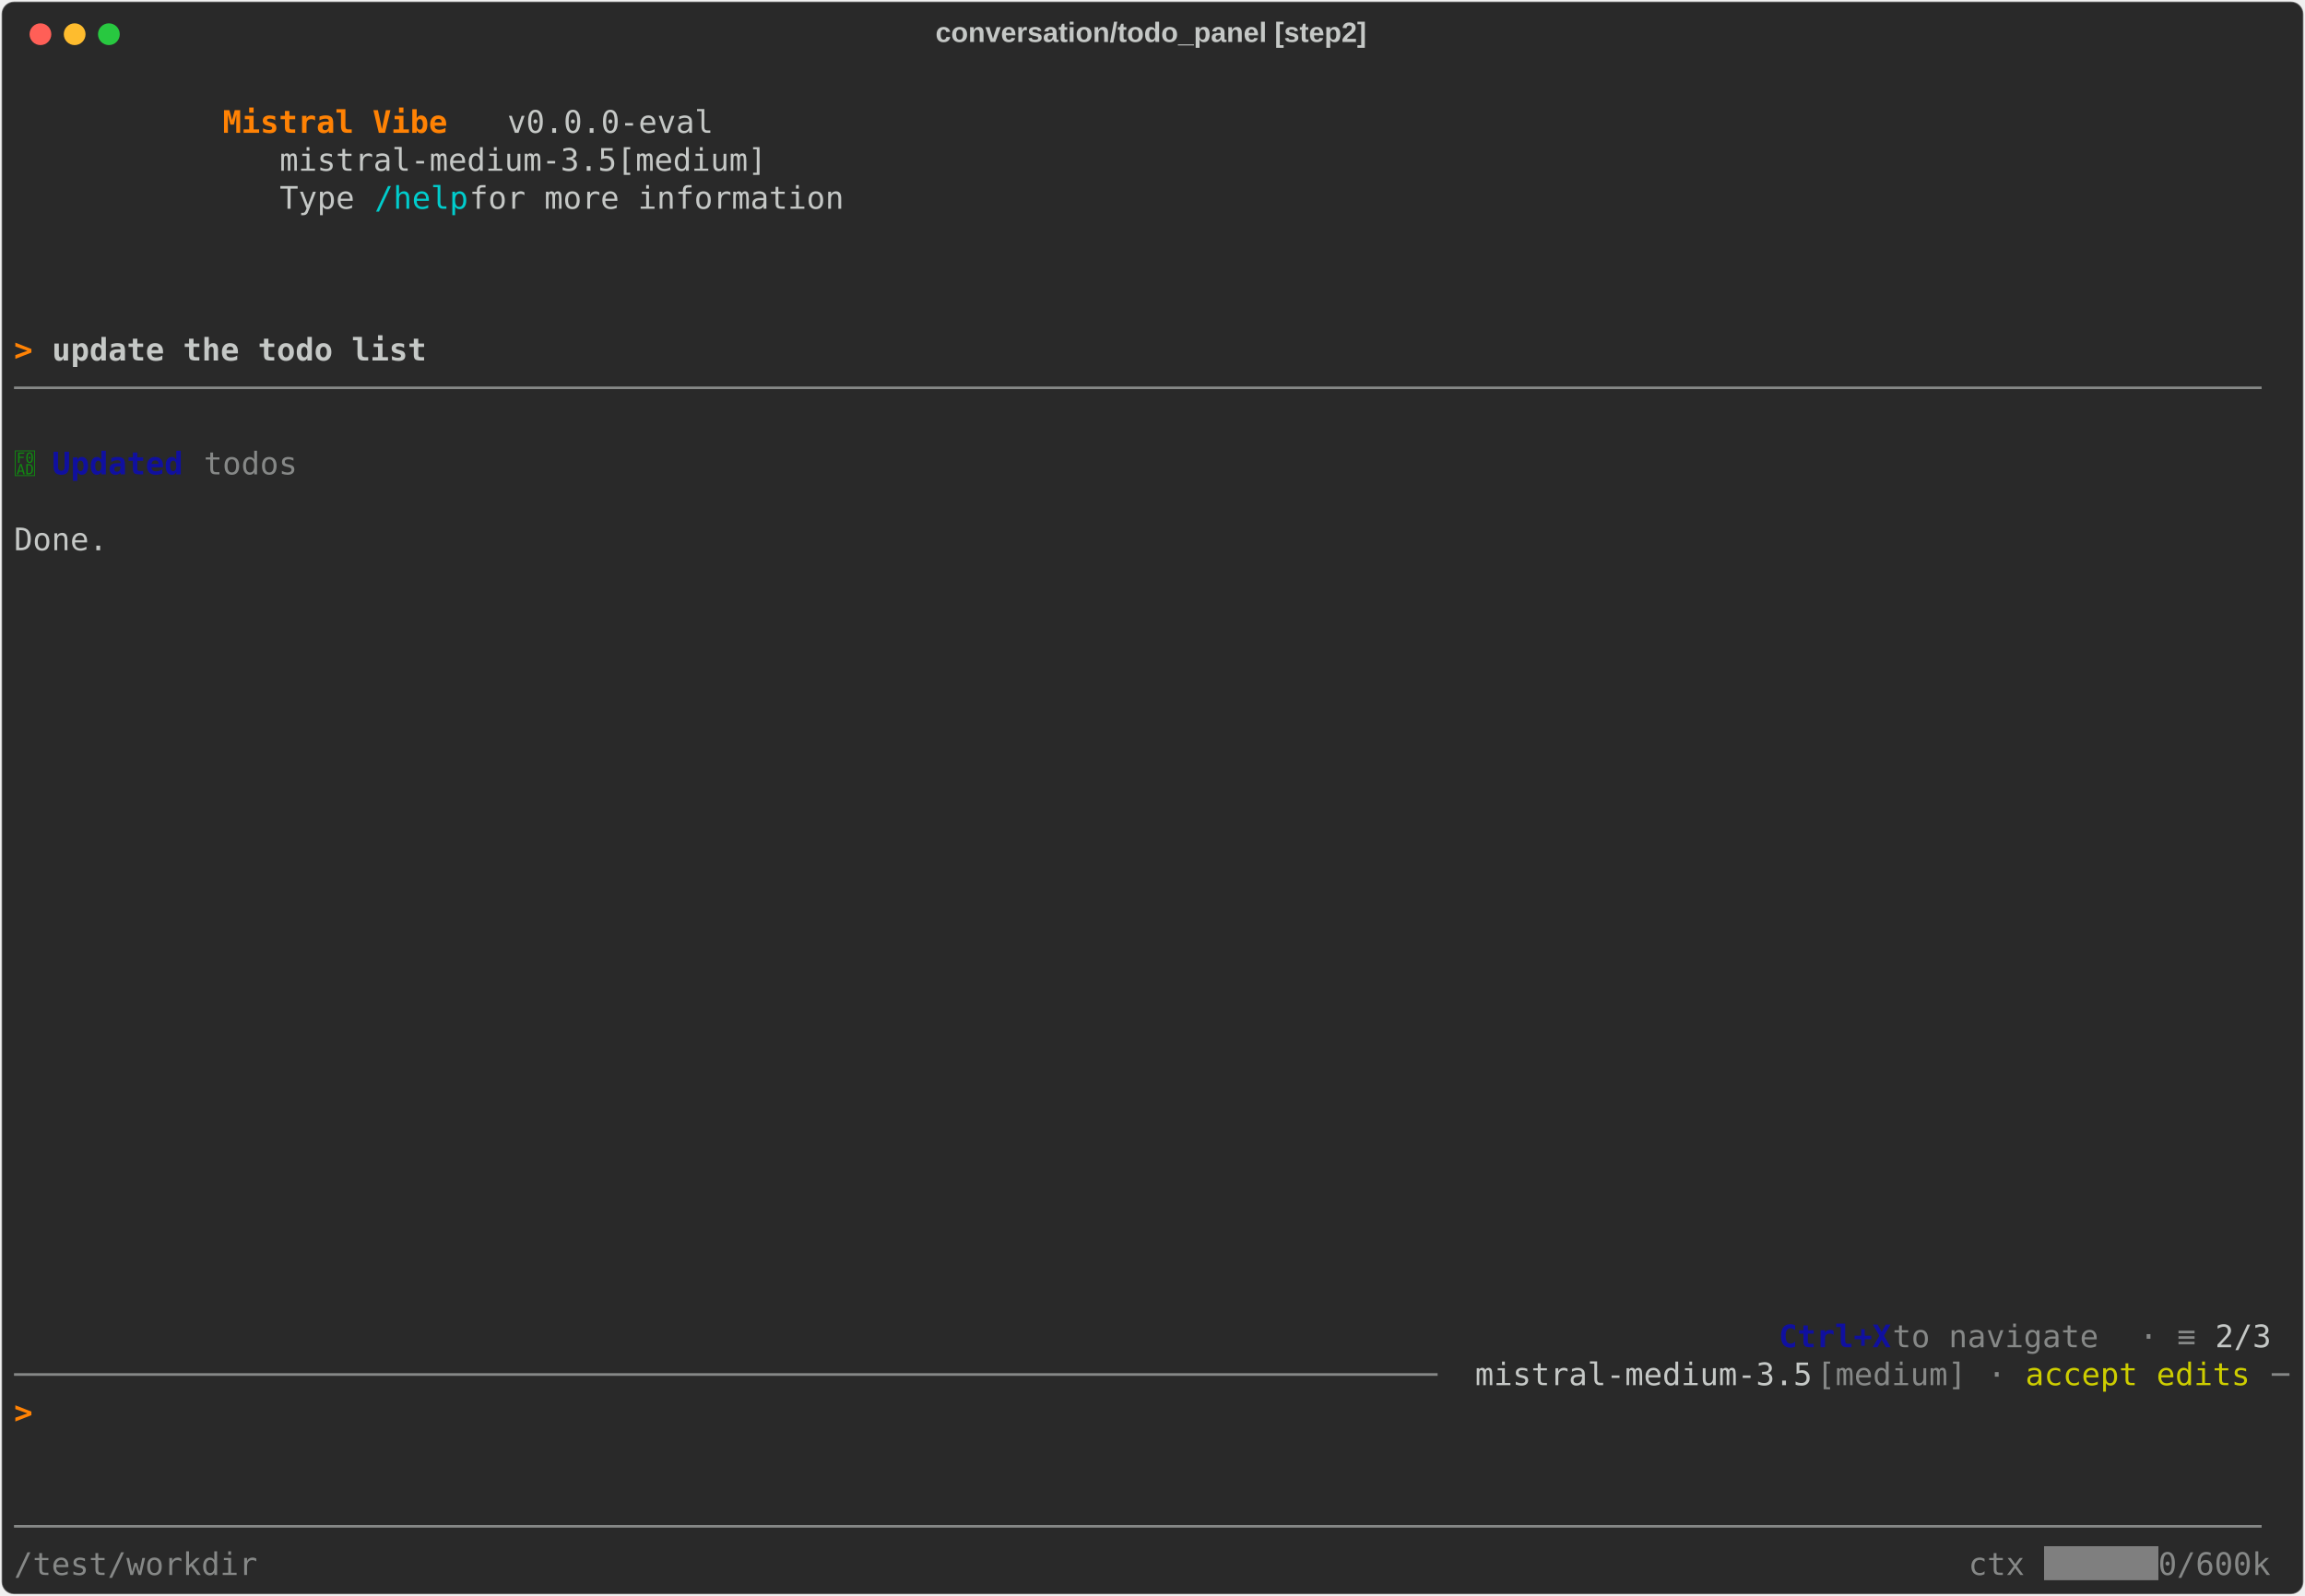
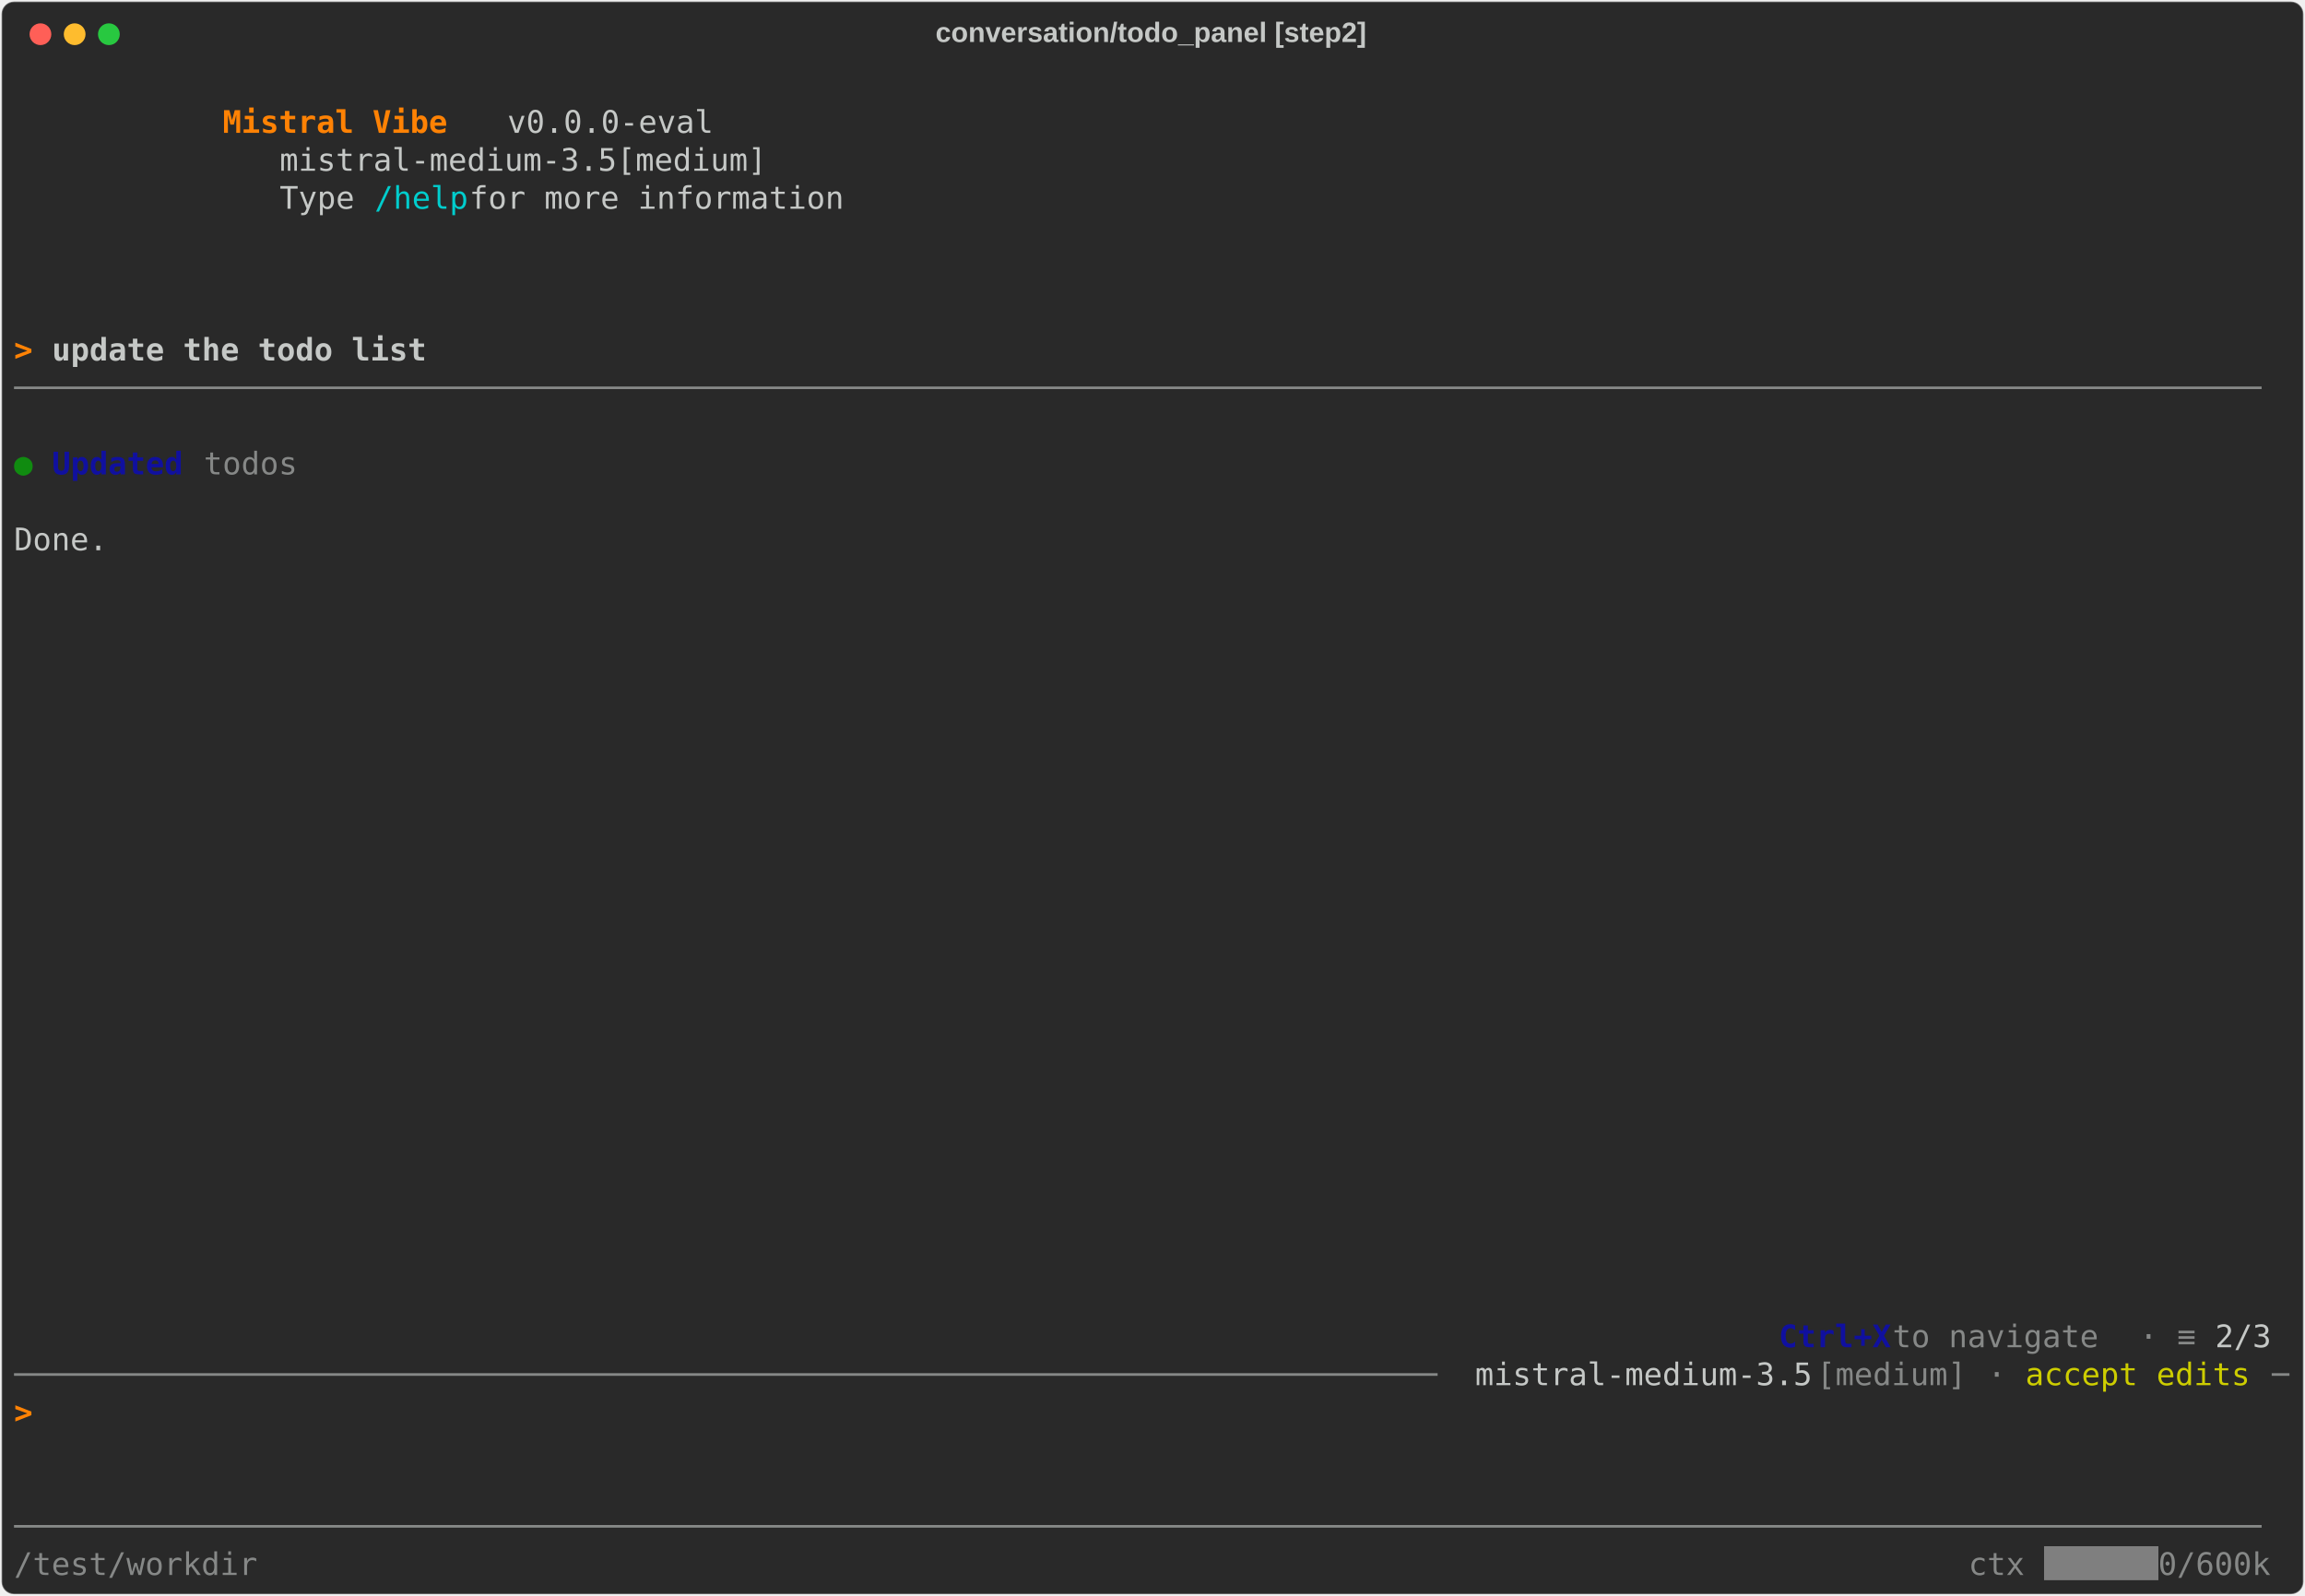
<svg xmlns="http://www.w3.org/2000/svg" class="rich-terminal" viewBox="0 0 1482 1026.0">
  <style>

    @font-face {
        font-family: "Fira Code";
        src: local("FiraCode-Regular"),
                url("https://cdnjs.cloudflare.com/ajax/libs/firacode/6.2.0/woff2/FiraCode-Regular.woff2") format("woff2"),
                url("https://cdnjs.cloudflare.com/ajax/libs/firacode/6.2.0/woff/FiraCode-Regular.woff") format("woff");
        font-style: normal;
        font-weight: 400;
    }
    @font-face {
        font-family: "Fira Code";
        src: local("FiraCode-Bold"),
                url("https://cdnjs.cloudflare.com/ajax/libs/firacode/6.2.0/woff2/FiraCode-Bold.woff2") format("woff2"),
                url("https://cdnjs.cloudflare.com/ajax/libs/firacode/6.2.0/woff/FiraCode-Bold.woff") format("woff");
        font-style: bold;
        font-weight: 700;
    }

    .vibe-matrix {
        font-family: Fira Code, monospace;
        font-size: 20px;
        line-height: 24.4px;
        font-variant-east-asian: full-width;
    }

    .vibe-title {
        font-size: 18px;
        font-weight: bold;
        font-family: arial;
    }

    .vibe-r1 { fill: #c5c8c6 }
.vibe-r2 { fill: #ff8204;font-weight: bold }
.vibe-r3 { fill: #00cdcd }
.vibe-r4 { fill: #c5c8c6;font-weight: bold }
.vibe-r5 { fill: #868887 }
.vibe-r6 { fill: #108b10 }
.vibe-r7 { fill: #10109f;font-weight: bold }
.vibe-r8 { fill: #cdcd00 }
.vibe-r9 { fill: #000000 }
.vibe-r10 { fill: #ffffff }
    </style>
  <defs>
    <clipPath id="vibe-clip-terminal">
      <rect x="0" y="0" width="1463.0" height="975.0" />
    </clipPath>
    <clipPath id="vibe-line-0">
      <rect x="0" y="1.5" width="1464" height="24.65" />
    </clipPath>
    <clipPath id="vibe-line-1">
      <rect x="0" y="25.9" width="1464" height="24.65" />
    </clipPath>
    <clipPath id="vibe-line-2">
      <rect x="0" y="50.3" width="1464" height="24.65" />
    </clipPath>
    <clipPath id="vibe-line-3">
      <rect x="0" y="74.7" width="1464" height="24.65" />
    </clipPath>
    <clipPath id="vibe-line-4">
      <rect x="0" y="99.1" width="1464" height="24.65" />
    </clipPath>
    <clipPath id="vibe-line-5">
      <rect x="0" y="123.5" width="1464" height="24.65" />
    </clipPath>
    <clipPath id="vibe-line-6">
      <rect x="0" y="147.9" width="1464" height="24.65" />
    </clipPath>
    <clipPath id="vibe-line-7">
      <rect x="0" y="172.3" width="1464" height="24.65" />
    </clipPath>
    <clipPath id="vibe-line-8">
      <rect x="0" y="196.7" width="1464" height="24.65" />
    </clipPath>
    <clipPath id="vibe-line-9">
      <rect x="0" y="221.1" width="1464" height="24.65" />
    </clipPath>
    <clipPath id="vibe-line-10">
      <rect x="0" y="245.5" width="1464" height="24.65" />
    </clipPath>
    <clipPath id="vibe-line-11">
      <rect x="0" y="269.9" width="1464" height="24.65" />
    </clipPath>
    <clipPath id="vibe-line-12">
      <rect x="0" y="294.3" width="1464" height="24.65" />
    </clipPath>
    <clipPath id="vibe-line-13">
      <rect x="0" y="318.7" width="1464" height="24.65" />
    </clipPath>
    <clipPath id="vibe-line-14">
      <rect x="0" y="343.1" width="1464" height="24.65" />
    </clipPath>
    <clipPath id="vibe-line-15">
      <rect x="0" y="367.5" width="1464" height="24.65" />
    </clipPath>
    <clipPath id="vibe-line-16">
      <rect x="0" y="391.9" width="1464" height="24.65" />
    </clipPath>
    <clipPath id="vibe-line-17">
      <rect x="0" y="416.3" width="1464" height="24.65" />
    </clipPath>
    <clipPath id="vibe-line-18">
      <rect x="0" y="440.7" width="1464" height="24.65" />
    </clipPath>
    <clipPath id="vibe-line-19">
      <rect x="0" y="465.1" width="1464" height="24.65" />
    </clipPath>
    <clipPath id="vibe-line-20">
      <rect x="0" y="489.5" width="1464" height="24.65" />
    </clipPath>
    <clipPath id="vibe-line-21">
      <rect x="0" y="513.9" width="1464" height="24.65" />
    </clipPath>
    <clipPath id="vibe-line-22">
      <rect x="0" y="538.3" width="1464" height="24.65" />
    </clipPath>
    <clipPath id="vibe-line-23">
      <rect x="0" y="562.7" width="1464" height="24.65" />
    </clipPath>
    <clipPath id="vibe-line-24">
      <rect x="0" y="587.1" width="1464" height="24.65" />
    </clipPath>
    <clipPath id="vibe-line-25">
      <rect x="0" y="611.5" width="1464" height="24.65" />
    </clipPath>
    <clipPath id="vibe-line-26">
      <rect x="0" y="635.9" width="1464" height="24.65" />
    </clipPath>
    <clipPath id="vibe-line-27">
      <rect x="0" y="660.3" width="1464" height="24.65" />
    </clipPath>
    <clipPath id="vibe-line-28">
      <rect x="0" y="684.7" width="1464" height="24.65" />
    </clipPath>
    <clipPath id="vibe-line-29">
      <rect x="0" y="709.1" width="1464" height="24.65" />
    </clipPath>
    <clipPath id="vibe-line-30">
      <rect x="0" y="733.5" width="1464" height="24.65" />
    </clipPath>
    <clipPath id="vibe-line-31">
      <rect x="0" y="757.9" width="1464" height="24.65" />
    </clipPath>
    <clipPath id="vibe-line-32">
      <rect x="0" y="782.3" width="1464" height="24.65" />
    </clipPath>
    <clipPath id="vibe-line-33">
      <rect x="0" y="806.7" width="1464" height="24.65" />
    </clipPath>
    <clipPath id="vibe-line-34">
      <rect x="0" y="831.1" width="1464" height="24.65" />
    </clipPath>
    <clipPath id="vibe-line-35">
      <rect x="0" y="855.5" width="1464" height="24.65" />
    </clipPath>
    <clipPath id="vibe-line-36">
      <rect x="0" y="879.9" width="1464" height="24.65" />
    </clipPath>
    <clipPath id="vibe-line-37">
      <rect x="0" y="904.3" width="1464" height="24.65" />
    </clipPath>
    <clipPath id="vibe-line-38">
      <rect x="0" y="928.7" width="1464" height="24.65" />
    </clipPath>
  </defs>
  <rect fill="#292929" stroke="rgba(255,255,255,0.35)" stroke-width="1" x="1" y="1" width="1480" height="1024" rx="8" />
  <text class="vibe-title" fill="#c5c8c6" text-anchor="middle" x="740" y="27">conversation/todo_panel [step2]</text>
  <g transform="translate(26,22)">
    <circle cx="0" cy="0" r="7" fill="#ff5f57" />
    <circle cx="22" cy="0" r="7" fill="#febc2e" />
    <circle cx="44" cy="0" r="7" fill="#28c840" />
  </g>
  <g transform="translate(9, 41)" clip-path="url(#vibe-clip-terminal)">
    <rect fill="#7f7f7f" x="1305.4" y="953.1" width="73.2" height="24.65" shape-rendering="crispEdges" />
    <g class="vibe-matrix">
      <text class="vibe-r1" x="1464" y="20" textLength="12.2" clip-path="url(#vibe-line-0)">
</text>
      <text class="vibe-r2" x="134.2 146.4 158.6 170.8 183 195.2 207.4 219.6 231.8 244 256.2 268.4 280.6 292.8 305" y="44.4" clip-path="url(#vibe-line-1)" style="font-variant-ligatures:none;font-kerning:none">   Mistral Vibe</text>
      <text class="vibe-r1" x="317.2 329.4 341.6 353.8 366 378.2 390.4 402.6 414.8 427 439.2 451.4 463.6 475.8 488 500.2 512.4 524.6 536.8 549 561.2 573.4 585.6 597.8 610 622.2 634.4 646.6 658.8 671 683.2 695.4 707.6 719.8 732 744.2 756.4 768.6 780.8 793 805.2 817.4 829.6 841.8 854 866.2 878.4 890.6 902.8 915 927.2 939.4 951.6 963.8 976 988.2 1000.4 1012.6 1024.8 1037 1049.2 1061.4 1073.6 1085.8 1098 1110.2 1122.4 1134.6 1146.8 1159 1171.2 1183.4 1195.6 1207.8 1220 1232.2 1244.4 1256.6 1268.8 1281 1293.2 1305.4 1317.6 1329.8 1342 1354.2 1366.4 1378.6 1390.8 1403 1415.2 1427.4 1439.6 1451.8" y="44.4" clip-path="url(#vibe-line-1)" style="font-variant-ligatures:none;font-kerning:none"> v0.0.0-eval                                                                                  </text>
      <text class="vibe-r1" x="1464" y="44.4" textLength="12.2" clip-path="url(#vibe-line-1)">
</text>
      <text class="vibe-r1" x="170.8 183 195.2 207.4 219.6 231.8 244 256.2 268.4 280.6 292.8 305 317.2 329.4 341.6 353.8 366 378.2 390.4 402.6 414.8 427 439.2 451.4 463.6 475.8 488 500.2 512.4 524.6 536.8 549 561.2 573.4 585.6 597.8 610 622.2 634.4 646.6 658.8 671 683.2 695.4 707.6 719.8 732 744.2 756.4 768.6 780.8 793 805.2 817.4 829.6 841.8 854 866.2 878.4 890.6 902.8 915 927.2 939.4 951.6 963.8 976 988.2 1000.4 1012.6 1024.8 1037 1049.2 1061.4 1073.6 1085.8 1098 1110.2 1122.4 1134.6 1146.8 1159 1171.2 1183.4 1195.6 1207.8 1220 1232.2 1244.4 1256.6 1268.8 1281 1293.2 1305.4 1317.6 1329.8 1342 1354.2 1366.4 1378.6 1390.8 1403 1415.2 1427.4 1439.6 1451.8" y="68.8" clip-path="url(#vibe-line-2)" style="font-variant-ligatures:none;font-kerning:none">mistral-medium-3.5[medium]                                                                                </text>
      <text class="vibe-r1" x="1464" y="68.8" textLength="12.2" clip-path="url(#vibe-line-2)">
</text>
      <text class="vibe-r1" x="170.8 183 195.2 207.4 219.6" y="93.2" clip-path="url(#vibe-line-3)" style="font-variant-ligatures:none;font-kerning:none">Type </text>
      <text class="vibe-r3" x="231.8 244 256.2 268.4 280.6" y="93.2" clip-path="url(#vibe-line-3)" style="font-variant-ligatures:none;font-kerning:none">/help</text>
      <text class="vibe-r1" x="292.8 305 317.2 329.4 341.6 353.8 366 378.2 390.4 402.6 414.8 427 439.2 451.4 463.6 475.8 488 500.2 512.4 524.6 536.8 549 561.2 573.4 585.6 597.8 610 622.2 634.4 646.6 658.8 671 683.2 695.4 707.6 719.8 732 744.2 756.4 768.6 780.8 793 805.2 817.4 829.6 841.8 854 866.2 878.4 890.6 902.8 915 927.2 939.4 951.6 963.8 976 988.2 1000.4 1012.6 1024.8 1037 1049.2 1061.4 1073.6 1085.8 1098 1110.2 1122.4 1134.6 1146.8 1159 1171.2 1183.4 1195.6 1207.8 1220 1232.2 1244.4 1256.6 1268.8 1281 1293.2 1305.4 1317.6 1329.8 1342 1354.2 1366.4 1378.6 1390.8 1403 1415.2 1427.4 1439.6 1451.8" y="93.2" clip-path="url(#vibe-line-3)" style="font-variant-ligatures:none;font-kerning:none"> for more information                                                                           </text>
      <text class="vibe-r1" x="1464" y="93.2" textLength="12.2" clip-path="url(#vibe-line-3)">
</text>
      <text class="vibe-r1" x="1464" y="117.6" textLength="12.2" clip-path="url(#vibe-line-4)">
</text>
      <text class="vibe-r1" x="1464" y="142" textLength="12.2" clip-path="url(#vibe-line-5)">
</text>
      <text class="vibe-r1" x="1464" y="166.4" textLength="12.2" clip-path="url(#vibe-line-6)">
</text>
      <text class="vibe-r2" x="0 12.2" y="190.8" clip-path="url(#vibe-line-7)" style="font-variant-ligatures:none;font-kerning:none">&gt; </text>
      <text class="vibe-r4" x="24.4 36.6 48.8 61 73.2 85.4 97.6 109.8 122 134.2 146.4 158.6 170.8 183 195.2 207.4 219.6 231.8 244 256.2" y="190.8" clip-path="url(#vibe-line-7)" style="font-variant-ligatures:none;font-kerning:none">update the todo list</text>
      <text class="vibe-r1" x="1464" y="190.8" textLength="12.2" clip-path="url(#vibe-line-7)">
</text>
      <text class="vibe-r5" x="0 12.2 24.4 36.6 48.8 61 73.2 85.4 97.6 109.8 122 134.2 146.4 158.6 170.8 183 195.2 207.4 219.6 231.8 244 256.2 268.4 280.6 292.8 305 317.2 329.4 341.6 353.8 366 378.2 390.4 402.6 414.8 427 439.2 451.4 463.6 475.8 488 500.2 512.4 524.6 536.8 549 561.2 573.4 585.6 597.8 610 622.2 634.4 646.6 658.8 671 683.2 695.4 707.6 719.8 732 744.2 756.4 768.6 780.8 793 805.2 817.4 829.6 841.8 854 866.2 878.4 890.6 902.8 915 927.2 939.4 951.6 963.8 976 988.2 1000.4 1012.6 1024.8 1037 1049.2 1061.4 1073.6 1085.8 1098 1110.2 1122.4 1134.6 1146.8 1159 1171.2 1183.4 1195.6 1207.8 1220 1232.2 1244.4 1256.6 1268.8 1281 1293.2 1305.4 1317.6 1329.8 1342 1354.2 1366.4 1378.6 1390.8 1403 1415.2 1427.4 1439.6 1451.8" y="215.2" clip-path="url(#vibe-line-8)" style="font-variant-ligatures:none;font-kerning:none">────────────────────────────────────────────────────────────────────────────────────────────────────────────────────────</text>
      <text class="vibe-r1" x="1464" y="215.2" textLength="12.2" clip-path="url(#vibe-line-8)">
</text>
      <text class="vibe-r1" x="1464" y="239.6" textLength="12.2" clip-path="url(#vibe-line-9)">
</text>
-       <text class="vibe-r6" x="0" y="264" textLength="12.2" clip-path="url(#vibe-line-10)"></text>
+       <text class="vibe-r6" x="0" y="264" textLength="12.2" clip-path="url(#vibe-line-10)">●</text>
      <text class="vibe-r7" x="24.4 36.6 48.8 61 73.2 85.4 97.6" y="264" clip-path="url(#vibe-line-10)" style="font-variant-ligatures:none;font-kerning:none">Updated</text>
      <text class="vibe-r5" x="122 134.2 146.4 158.6 170.8" y="264" clip-path="url(#vibe-line-10)" style="font-variant-ligatures:none;font-kerning:none">todos</text>
      <text class="vibe-r1" x="1464" y="264" textLength="12.2" clip-path="url(#vibe-line-10)">
</text>
      <text class="vibe-r1" x="1464" y="288.4" textLength="12.2" clip-path="url(#vibe-line-11)">
</text>
      <text class="vibe-r1" x="0 12.2 24.4 36.6 48.8 61 73.2 85.4 97.6 109.8 122 134.2 146.4 158.6 170.8 183 195.2 207.4 219.6 231.8 244 256.2 268.4 280.6 292.8 305 317.2 329.4 341.6 353.8 366 378.2 390.4 402.6 414.8 427 439.2 451.4 463.6 475.8 488 500.2 512.4 524.6 536.8 549 561.2 573.4 585.6 597.8 610 622.2 634.4 646.6 658.8 671 683.2 695.4 707.6 719.8 732 744.2 756.4 768.6 780.8 793 805.2 817.4 829.6 841.8 854 866.2 878.4 890.6 902.8 915 927.2 939.4 951.6 963.8 976 988.2 1000.4 1012.6 1024.8 1037 1049.2 1061.4 1073.6 1085.8 1098 1110.2 1122.4 1134.6 1146.8 1159 1171.2 1183.4 1195.6 1207.8 1220 1232.2 1244.4 1256.6 1268.8 1281 1293.2 1305.4 1317.6 1329.8 1342 1354.2 1366.4 1378.6 1390.8 1403 1415.2 1427.4 1439.6 1451.8" y="312.8" clip-path="url(#vibe-line-12)" style="font-variant-ligatures:none;font-kerning:none">  Done.                                                                                                                 </text>
      <text class="vibe-r1" x="1464" y="312.8" textLength="12.2" clip-path="url(#vibe-line-12)">
</text>
      <text class="vibe-r1" x="1464" y="337.2" textLength="12.2" clip-path="url(#vibe-line-13)">
</text>
      <text class="vibe-r1" x="1464" y="361.6" textLength="12.2" clip-path="url(#vibe-line-14)">
</text>
      <text class="vibe-r1" x="1464" y="386" textLength="12.2" clip-path="url(#vibe-line-15)">
</text>
      <text class="vibe-r1" x="1464" y="410.4" textLength="12.2" clip-path="url(#vibe-line-16)">
</text>
      <text class="vibe-r1" x="1464" y="434.8" textLength="12.2" clip-path="url(#vibe-line-17)">
</text>
      <text class="vibe-r1" x="1464" y="459.2" textLength="12.2" clip-path="url(#vibe-line-18)">
</text>
      <text class="vibe-r1" x="1464" y="483.6" textLength="12.2" clip-path="url(#vibe-line-19)">
</text>
      <text class="vibe-r1" x="1464" y="508" textLength="12.2" clip-path="url(#vibe-line-20)">
</text>
      <text class="vibe-r1" x="1464" y="532.4" textLength="12.2" clip-path="url(#vibe-line-21)">
</text>
      <text class="vibe-r1" x="1464" y="556.8" textLength="12.2" clip-path="url(#vibe-line-22)">
</text>
      <text class="vibe-r1" x="1464" y="581.2" textLength="12.2" clip-path="url(#vibe-line-23)">
</text>
      <text class="vibe-r1" x="1464" y="605.6" textLength="12.2" clip-path="url(#vibe-line-24)">
</text>
      <text class="vibe-r1" x="1464" y="630" textLength="12.2" clip-path="url(#vibe-line-25)">
</text>
      <text class="vibe-r1" x="1464" y="654.4" textLength="12.2" clip-path="url(#vibe-line-26)">
</text>
      <text class="vibe-r1" x="1464" y="678.8" textLength="12.2" clip-path="url(#vibe-line-27)">
</text>
      <text class="vibe-r1" x="1464" y="703.2" textLength="12.2" clip-path="url(#vibe-line-28)">
</text>
      <text class="vibe-r1" x="1464" y="727.6" textLength="12.2" clip-path="url(#vibe-line-29)">
</text>
      <text class="vibe-r1" x="1464" y="752" textLength="12.2" clip-path="url(#vibe-line-30)">
</text>
      <text class="vibe-r1" x="1464" y="776.4" textLength="12.2" clip-path="url(#vibe-line-31)">
</text>
      <text class="vibe-r1" x="1464" y="800.8" textLength="12.2" clip-path="url(#vibe-line-32)">
</text>
      <text class="vibe-r7" x="1134.6 1146.8 1159 1171.2 1183.4 1195.6" y="825.2" clip-path="url(#vibe-line-33)" style="font-variant-ligatures:none;font-kerning:none">Ctrl+X</text>
      <text class="vibe-r5" x="1207.8 1220 1232.2 1244.4 1256.6 1268.8 1281 1293.2 1305.4 1317.6 1329.8 1342 1354.2" y="825.2" clip-path="url(#vibe-line-33)" style="font-variant-ligatures:none;font-kerning:none"> to navigate </text>
      <text class="vibe-r5" x="1366.4" y="825.2" textLength="12.2" clip-path="url(#vibe-line-33)">·</text>
      <text class="vibe-r5" x="1390.8" y="825.2" textLength="12.2" clip-path="url(#vibe-line-33)">≡</text>
      <text class="vibe-r1" x="1415.2 1427.4 1439.6 1451.8" y="825.2" clip-path="url(#vibe-line-33)" style="font-variant-ligatures:none;font-kerning:none">2/3 </text>
      <text class="vibe-r1" x="1464" y="825.2" textLength="12.2" clip-path="url(#vibe-line-33)">
</text>
      <text class="vibe-r5" x="0 12.2 24.4 36.6 48.8 61 73.2 85.4 97.6 109.8 122 134.2 146.4 158.6 170.8 183 195.2 207.4 219.6 231.8 244 256.2 268.4 280.6 292.8 305 317.2 329.4 341.6 353.8 366 378.2 390.4 402.6 414.8 427 439.2 451.4 463.6 475.8 488 500.2 512.4 524.6 536.8 549 561.2 573.4 585.6 597.8 610 622.2 634.4 646.6 658.8 671 683.2 695.4 707.6 719.8 732 744.2 756.4 768.6 780.8 793 805.2 817.4 829.6 841.8 854 866.2 878.4 890.6 902.8 915 927.2" y="849.6" clip-path="url(#vibe-line-34)" style="font-variant-ligatures:none;font-kerning:none">──────────────────────────────────────────────────────────────────────────── </text>
      <text class="vibe-r1" x="939.4 951.6 963.8 976 988.2 1000.4 1012.6 1024.8 1037 1049.2 1061.4 1073.6 1085.8 1098 1110.2 1122.4 1134.6 1146.8" y="849.6" clip-path="url(#vibe-line-34)" style="font-variant-ligatures:none;font-kerning:none">mistral-medium-3.5</text>
      <text class="vibe-r5" x="1159 1171.2 1183.4 1195.6 1207.8 1220 1232.2 1244.4 1256.6" y="849.6" clip-path="url(#vibe-line-34)" style="font-variant-ligatures:none;font-kerning:none">[medium] </text>
      <text class="vibe-r5" x="1268.8" y="849.6" textLength="12.2" clip-path="url(#vibe-line-34)">·</text>
      <text class="vibe-r8" x="1293.2 1305.4 1317.6 1329.8 1342 1354.2 1366.4 1378.6 1390.8 1403 1415.2 1427.4 1439.6" y="849.6" clip-path="url(#vibe-line-34)" style="font-variant-ligatures:none;font-kerning:none">accept edits </text>
      <text class="vibe-r5" x="1451.8" y="849.6" textLength="12.2" clip-path="url(#vibe-line-34)">─</text>
      <text class="vibe-r1" x="1464" y="849.6" textLength="12.2" clip-path="url(#vibe-line-34)">
</text>
      <text class="vibe-r2" x="0 12.2" y="874" clip-path="url(#vibe-line-35)" style="font-variant-ligatures:none;font-kerning:none">&gt; </text>
      <text class="vibe-r1" x="1464" y="874" textLength="12.2" clip-path="url(#vibe-line-35)">
</text>
      <text class="vibe-r1" x="1464" y="898.4" textLength="12.2" clip-path="url(#vibe-line-36)">
</text>
      <text class="vibe-r1" x="1464" y="922.8" textLength="12.2" clip-path="url(#vibe-line-37)">
</text>
      <text class="vibe-r5" x="0 12.2 24.4 36.6 48.8 61 73.2 85.4 97.6 109.8 122 134.2 146.4 158.6 170.8 183 195.2 207.4 219.6 231.8 244 256.2 268.4 280.6 292.8 305 317.2 329.4 341.6 353.8 366 378.2 390.4 402.6 414.8 427 439.2 451.4 463.6 475.8 488 500.2 512.4 524.6 536.8 549 561.2 573.4 585.6 597.8 610 622.2 634.4 646.6 658.8 671 683.2 695.4 707.6 719.8 732 744.2 756.4 768.6 780.8 793 805.2 817.4 829.6 841.8 854 866.2 878.4 890.6 902.8 915 927.2 939.4 951.6 963.8 976 988.2 1000.4 1012.6 1024.8 1037 1049.2 1061.4 1073.6 1085.8 1098 1110.2 1122.4 1134.6 1146.8 1159 1171.2 1183.4 1195.6 1207.8 1220 1232.2 1244.4 1256.6 1268.8 1281 1293.2 1305.4 1317.6 1329.8 1342 1354.2 1366.4 1378.6 1390.8 1403 1415.2 1427.4 1439.6 1451.8" y="947.2" clip-path="url(#vibe-line-38)" style="font-variant-ligatures:none;font-kerning:none">────────────────────────────────────────────────────────────────────────────────────────────────────────────────────────</text>
      <text class="vibe-r1" x="1464" y="947.2" textLength="12.2" clip-path="url(#vibe-line-38)">
</text>
      <text class="vibe-r5" x="0 12.2 24.4 36.6 48.8 61 73.2 85.4 97.6 109.8 122 134.2 146.4" y="971.6" clip-path="url(#vibe-line-39)" style="font-variant-ligatures:none;font-kerning:none">/test/workdir</text>
      <text class="vibe-r5" x="1256.6 1268.8 1281 1293.2" y="971.6" clip-path="url(#vibe-line-39)" style="font-variant-ligatures:none;font-kerning:none">ctx </text>
      <text class="vibe-r5" x="1378.6 1390.8 1403 1415.2 1427.4 1439.6 1451.8" y="971.6" clip-path="url(#vibe-line-39)" style="font-variant-ligatures:none;font-kerning:none"> 0/600k</text>
      <text class="vibe-r1" x="1464" y="971.6" textLength="12.2" clip-path="url(#vibe-line-39)">
</text>
    </g>
  </g>
</svg>
